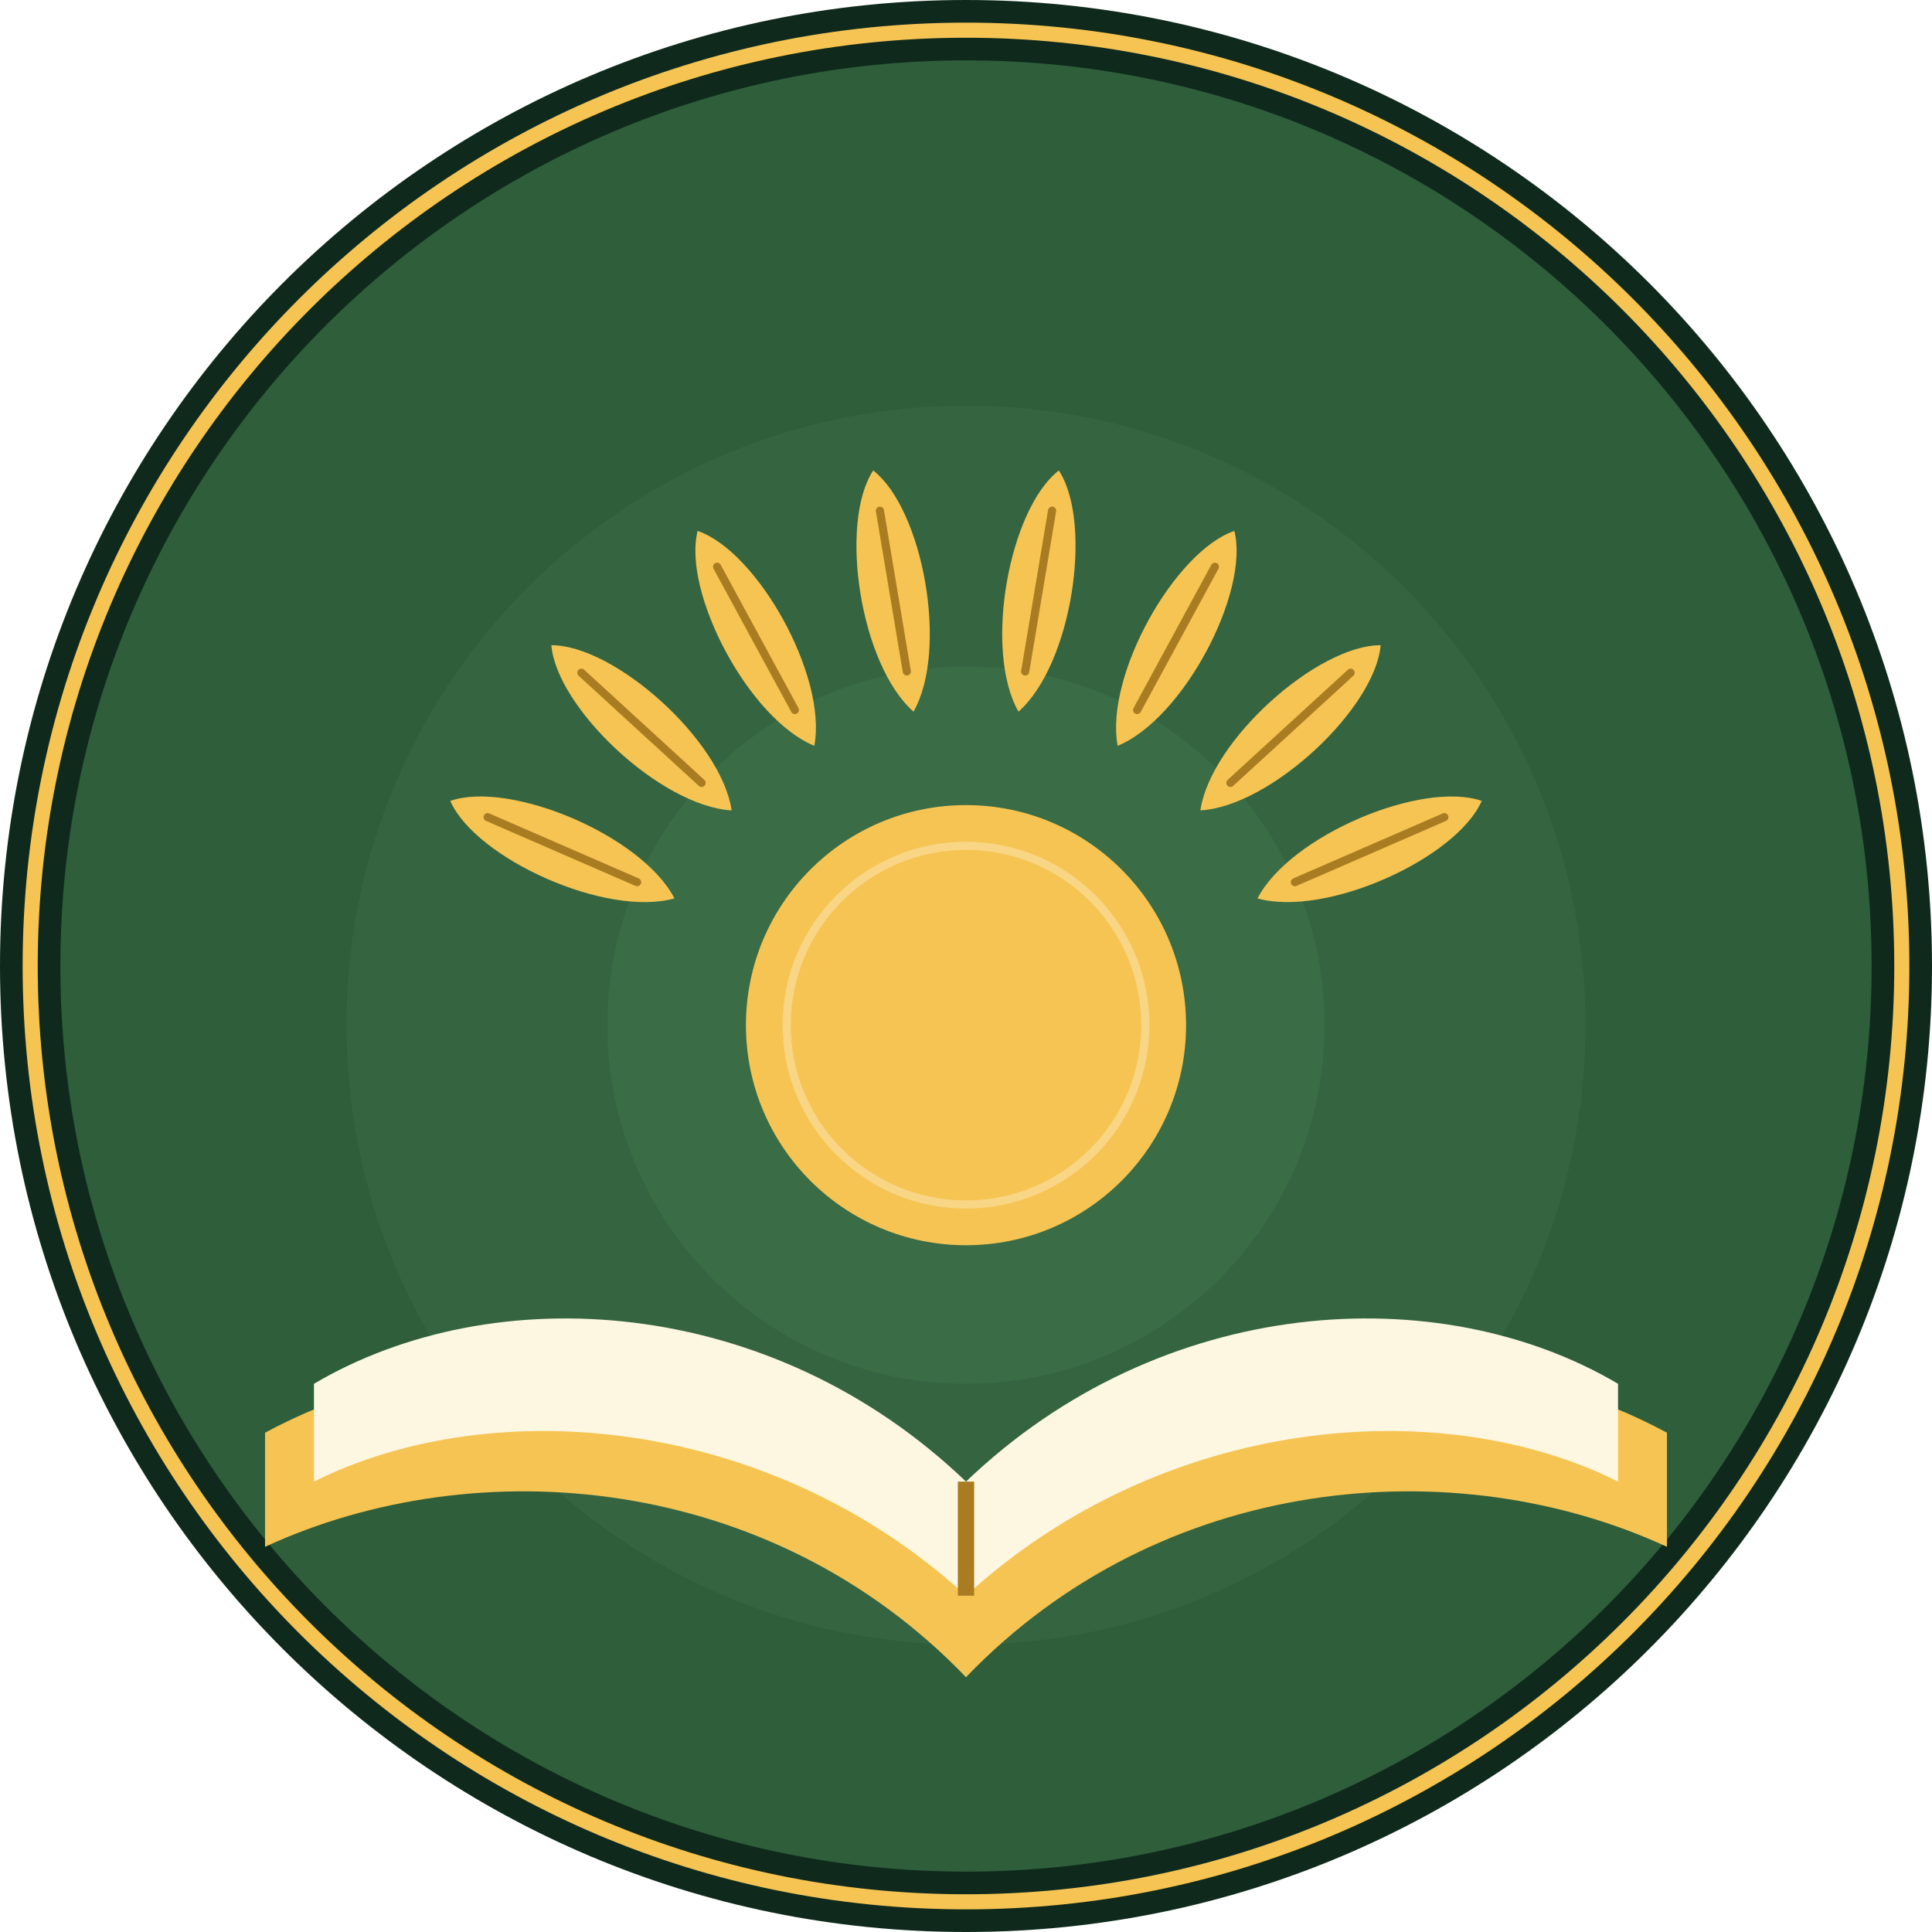
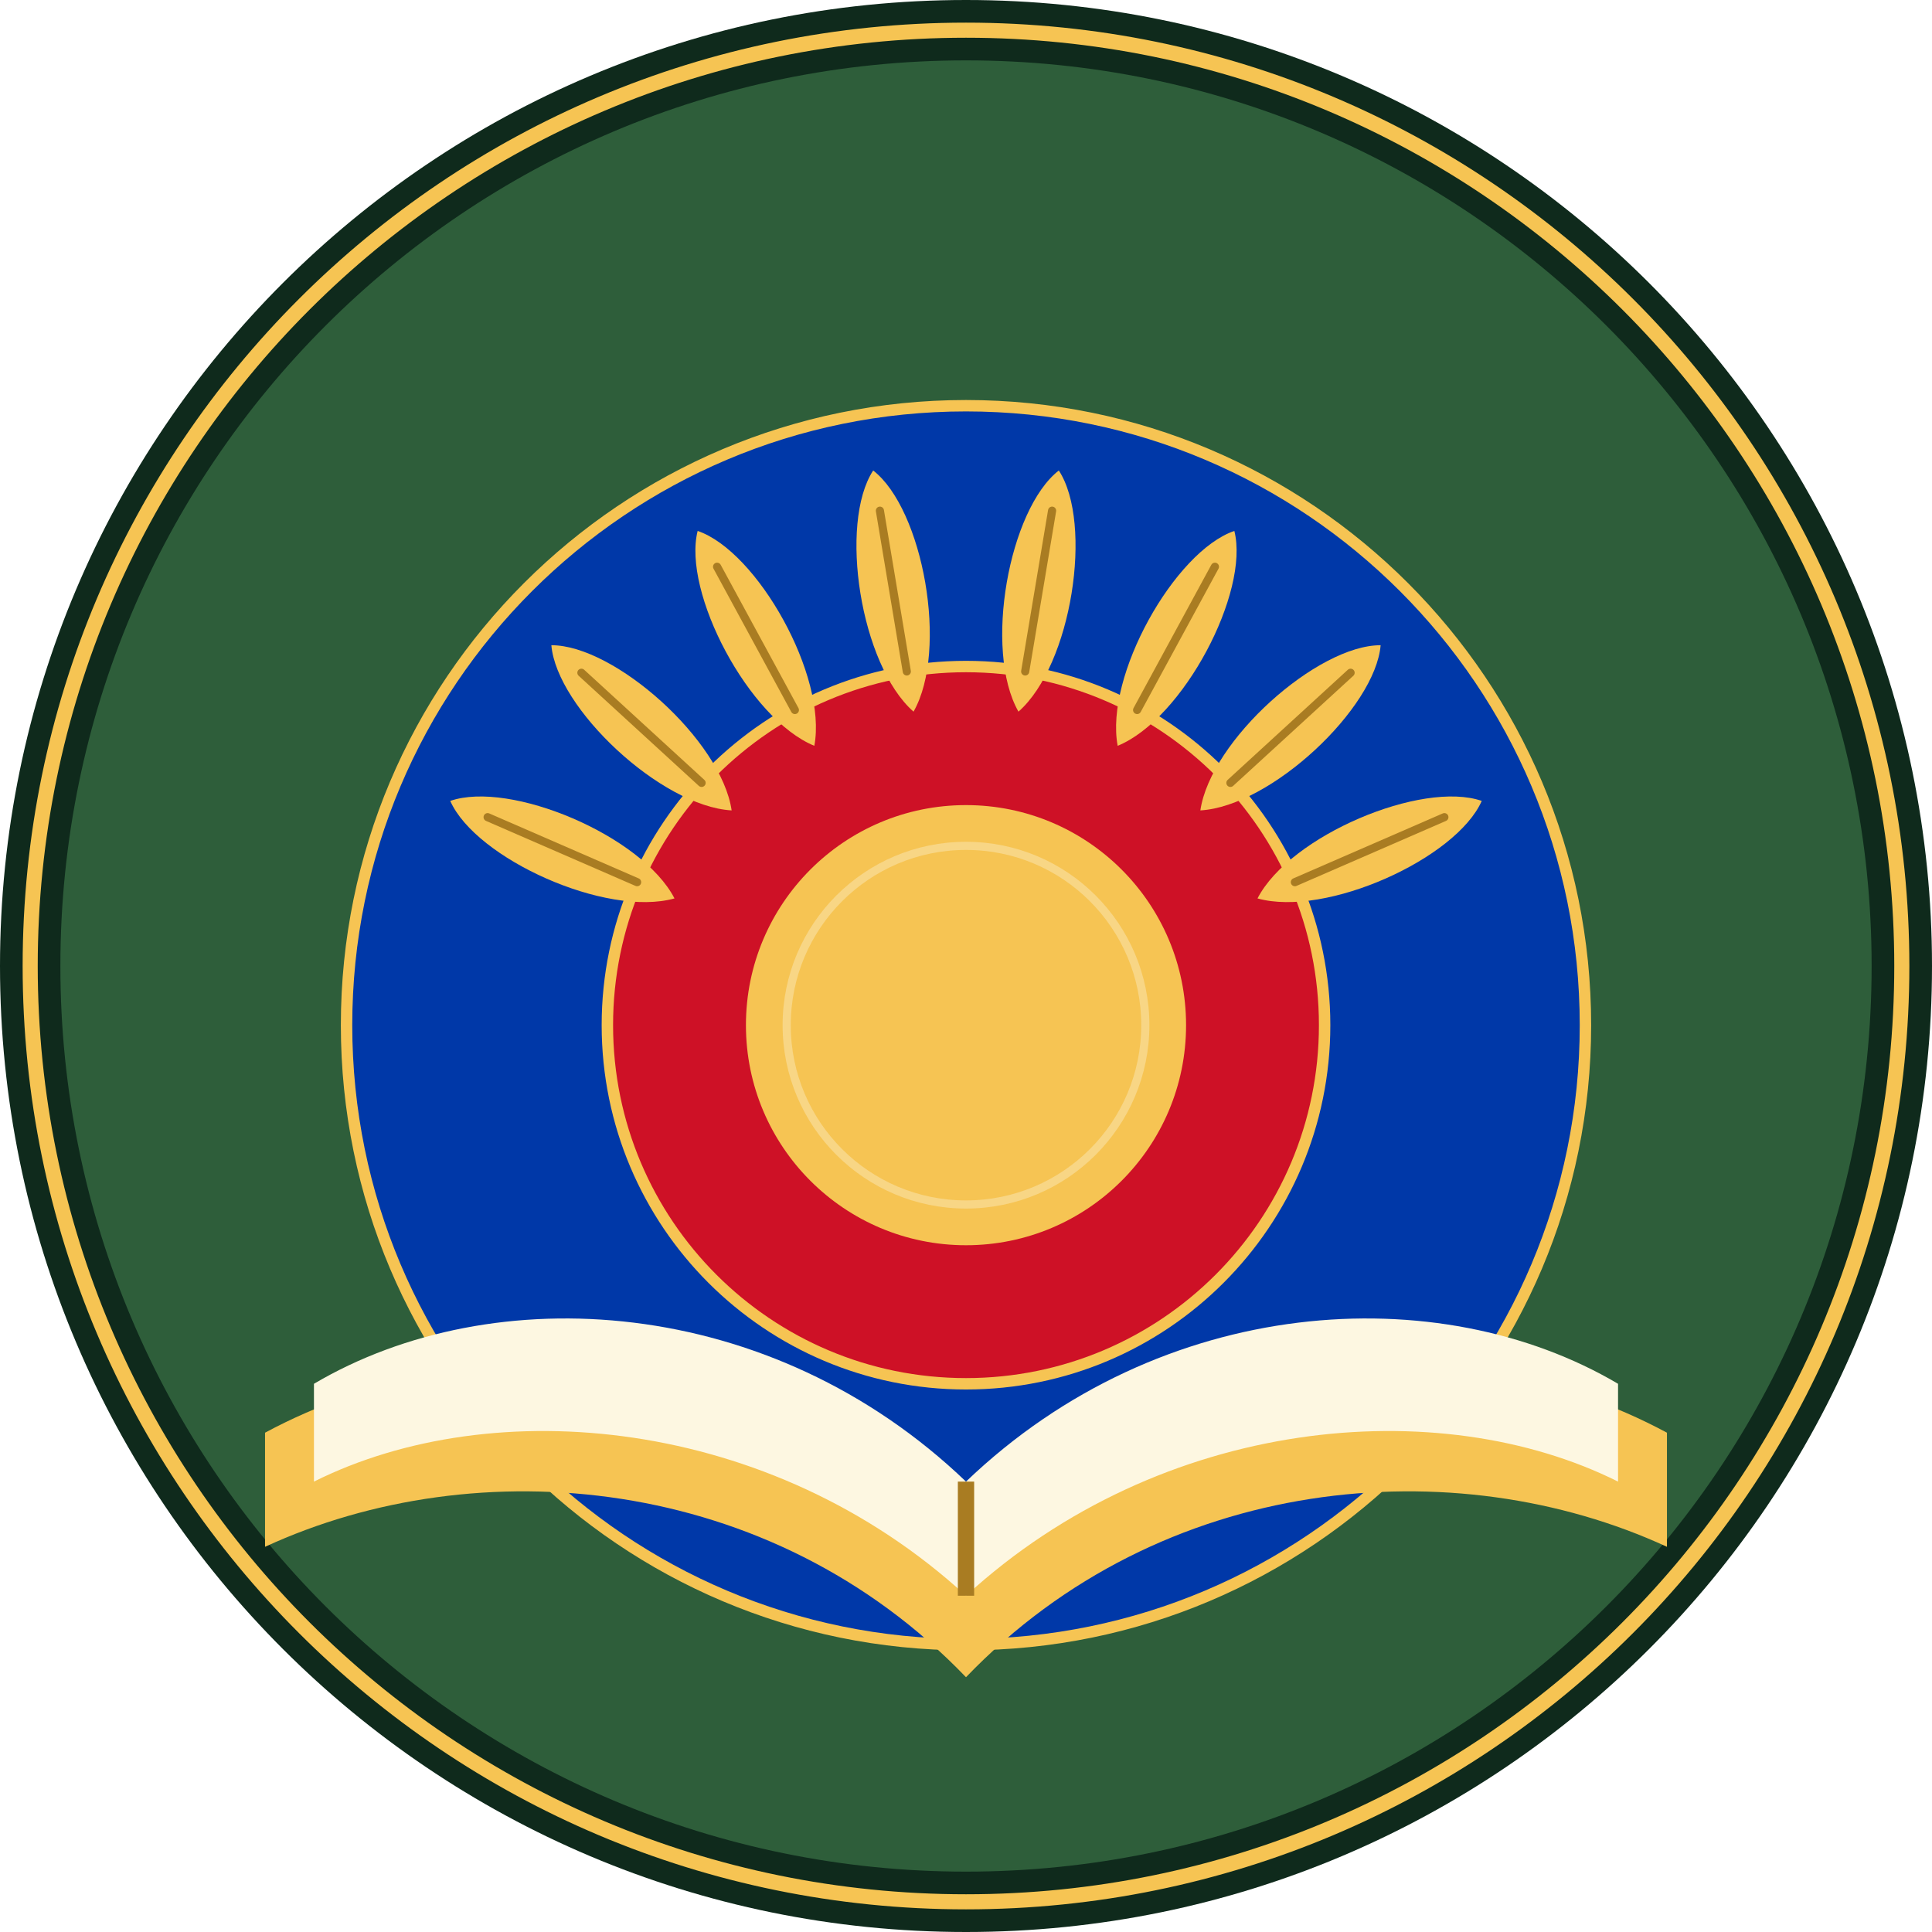
<svg xmlns="http://www.w3.org/2000/svg" viewBox="0 0 256 256" width="256" height="256">
  <g transform="translate(128 128)">
    <g>
      <circle r="128" fill="#0F2A1C" />
      <circle r="120" fill="#2E5E3A" />
      <defs>
        <clipPath id="mk">
          <circle r="120" />
        </clipPath>
      </defs>
      <g clip-path="url(#mk)" transform="translate(0 10) scale(1.08)">
        <g transform="translate(0 -6)">
-           <circle cx="0" cy="4" r="76" fill="#3A6C46" opacity=".55" />
-           <circle cx="0" cy="4" r="44" fill="#3A6C46" />
+           <circle cx="0" cy="4" r="76" fill="#0038A8" />
+           <circle cx="0" cy="4" r="44" fill="#CE1126" />
+           <circle cx="0" cy="4" r="44" fill="none" stroke="#F6C453" stroke-width="1.4" />
+           <circle cx="0" cy="4" r="76" fill="none" stroke="#F6C453" stroke-width="1.4" />
          <g fill="#F6C453">
            <path transform="translate(0 4) rotate(-66.5) translate(0 -54)" d="M0,-15 C5.25,-9.3 5.5,8.25 0,15 C-5.5,8.25 -5.25,-9.3 0,-15 Z" />
            <path transform="translate(0 4) rotate(-66.5) translate(0 -54)" d="M0,-10 V10" stroke="#A97C22" stroke-width="1" stroke-linecap="round" />
            <path transform="translate(0 4) rotate(-47.5) translate(0 -54)" d="M0,-15 C5.25,-9.3 5.5,8.25 0,15 C-5.5,8.25 -5.25,-9.3 0,-15 Z" />
            <path transform="translate(0 4) rotate(-47.5) translate(0 -54)" d="M0,-10 V10" stroke="#A97C22" stroke-width="1" stroke-linecap="round" />
            <path transform="translate(0 4) rotate(-28.5) translate(0 -54)" d="M0,-15 C5.25,-9.3 5.5,8.25 0,15 C-5.5,8.25 -5.25,-9.3 0,-15 Z" />
            <path transform="translate(0 4) rotate(-28.5) translate(0 -54)" d="M0,-10 V10" stroke="#A97C22" stroke-width="1" stroke-linecap="round" />
            <path transform="translate(0 4) rotate(-9.5) translate(0 -54)" d="M0,-15 C5.25,-9.3 5.5,8.25 0,15 C-5.5,8.25 -5.25,-9.3 0,-15 Z" />
            <path transform="translate(0 4) rotate(-9.5) translate(0 -54)" d="M0,-10 V10" stroke="#A97C22" stroke-width="1" stroke-linecap="round" />
            <path transform="translate(0 4) rotate(9.5) translate(0 -54)" d="M0,-15 C5.25,-9.3 5.5,8.25 0,15 C-5.5,8.25 -5.25,-9.3 0,-15 Z" />
            <path transform="translate(0 4) rotate(9.5) translate(0 -54)" d="M0,-10 V10" stroke="#A97C22" stroke-width="1" stroke-linecap="round" />
            <path transform="translate(0 4) rotate(28.5) translate(0 -54)" d="M0,-15 C5.25,-9.3 5.5,8.25 0,15 C-5.5,8.25 -5.25,-9.3 0,-15 Z" />
            <path transform="translate(0 4) rotate(28.5) translate(0 -54)" d="M0,-10 V10" stroke="#A97C22" stroke-width="1" stroke-linecap="round" />
            <path transform="translate(0 4) rotate(47.5) translate(0 -54)" d="M0,-15 C5.25,-9.3 5.5,8.25 0,15 C-5.5,8.25 -5.25,-9.3 0,-15 Z" />
            <path transform="translate(0 4) rotate(47.5) translate(0 -54)" d="M0,-10 V10" stroke="#A97C22" stroke-width="1" stroke-linecap="round" />
            <path transform="translate(0 4) rotate(66.5) translate(0 -54)" d="M0,-15 C5.25,-9.3 5.5,8.25 0,15 C-5.5,8.25 -5.25,-9.3 0,-15 Z" />
            <path transform="translate(0 4) rotate(66.5) translate(0 -54)" d="M0,-10 V10" stroke="#A97C22" stroke-width="1" stroke-linecap="round" />
          </g>
          <circle cx="0" cy="4" r="27" fill="#F6C453" />
          <circle cx="0" cy="4" r="22" fill="none" stroke="#FDF7E1" stroke-opacity=".35" stroke-width="1" />
        </g>
        <path d="M-86,48 C-60,34 -24,37 0,62 C24,37 60,34 86,48 L86,62 C60,50 24,53 0,78 C-24,53 -60,50 -86,62 Z" fill="#F6C453" />
        <path d="M-80,42 C-58,29 -24,31 0,54 C24,31 58,29 80,42 L80,54 C58,43 24,46 0,68 C-24,46 -58,43 -80,54 Z" fill="#FDF7E1" />
        <path d="M0,54 V68" stroke="#A97C22" stroke-width="2" />
      </g>
      <circle r="124" fill="none" stroke="#F6C453" stroke-width="2" />
    </g>
  </g>
</svg>
